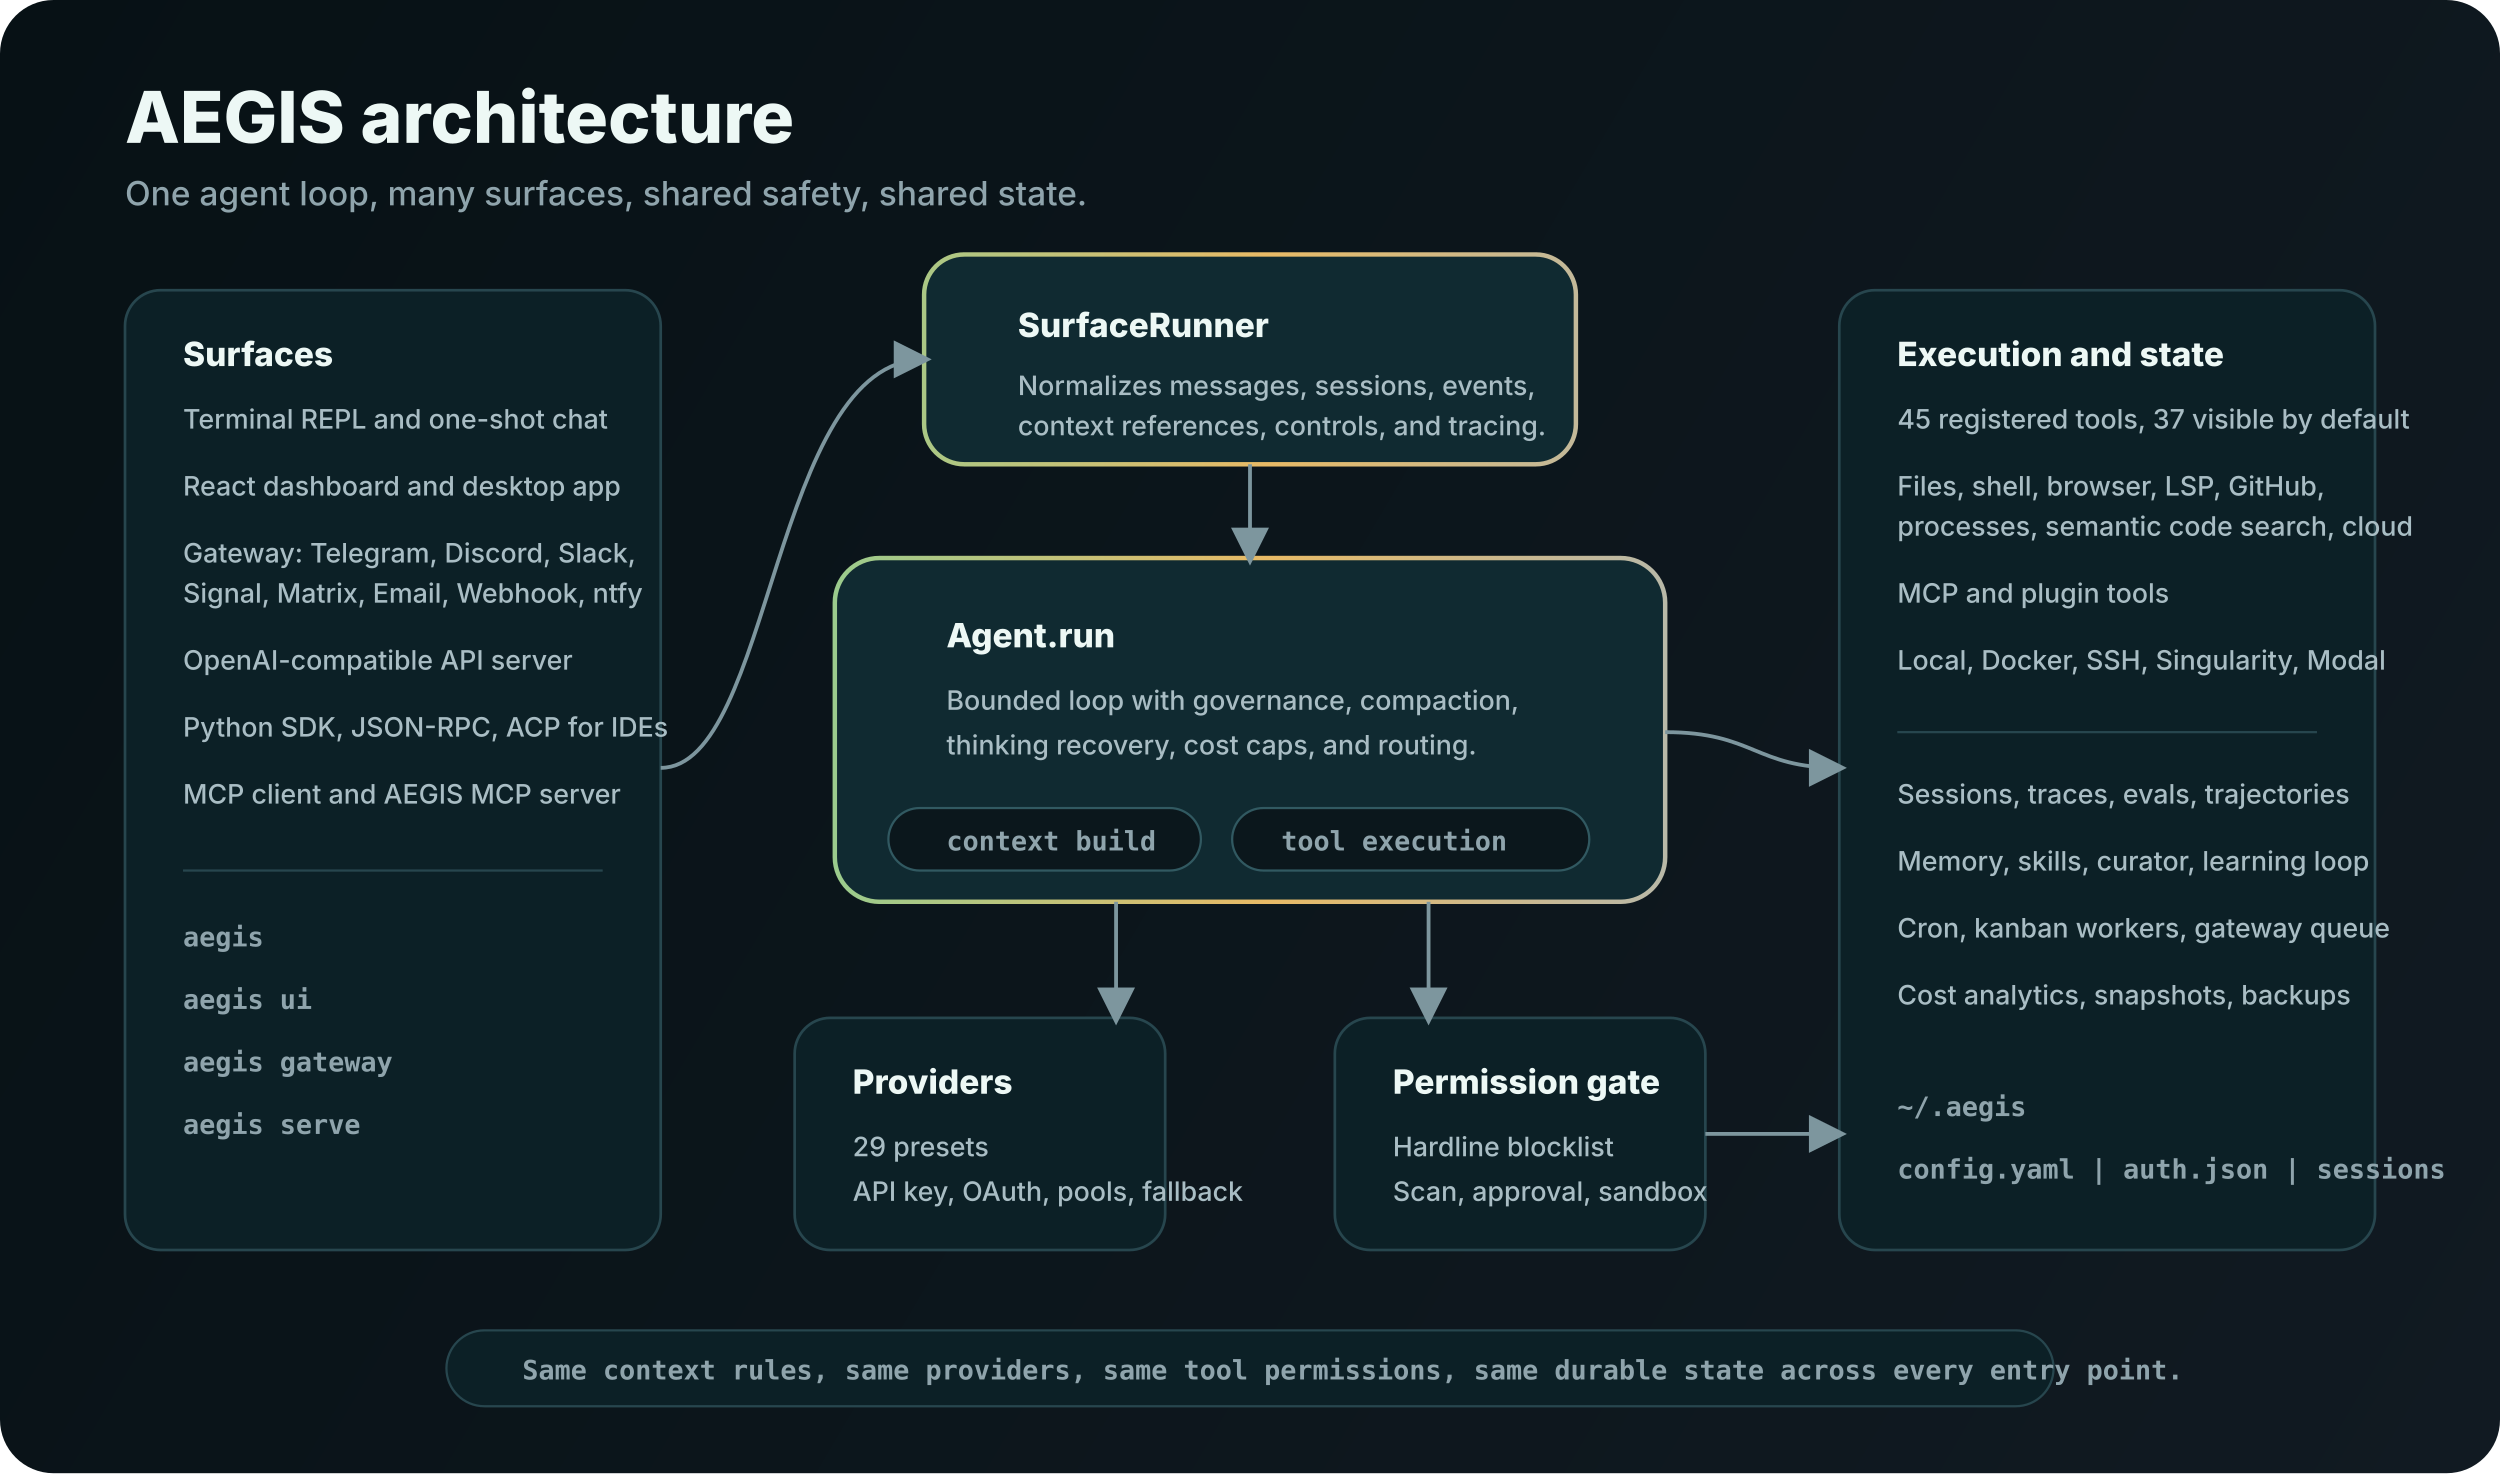
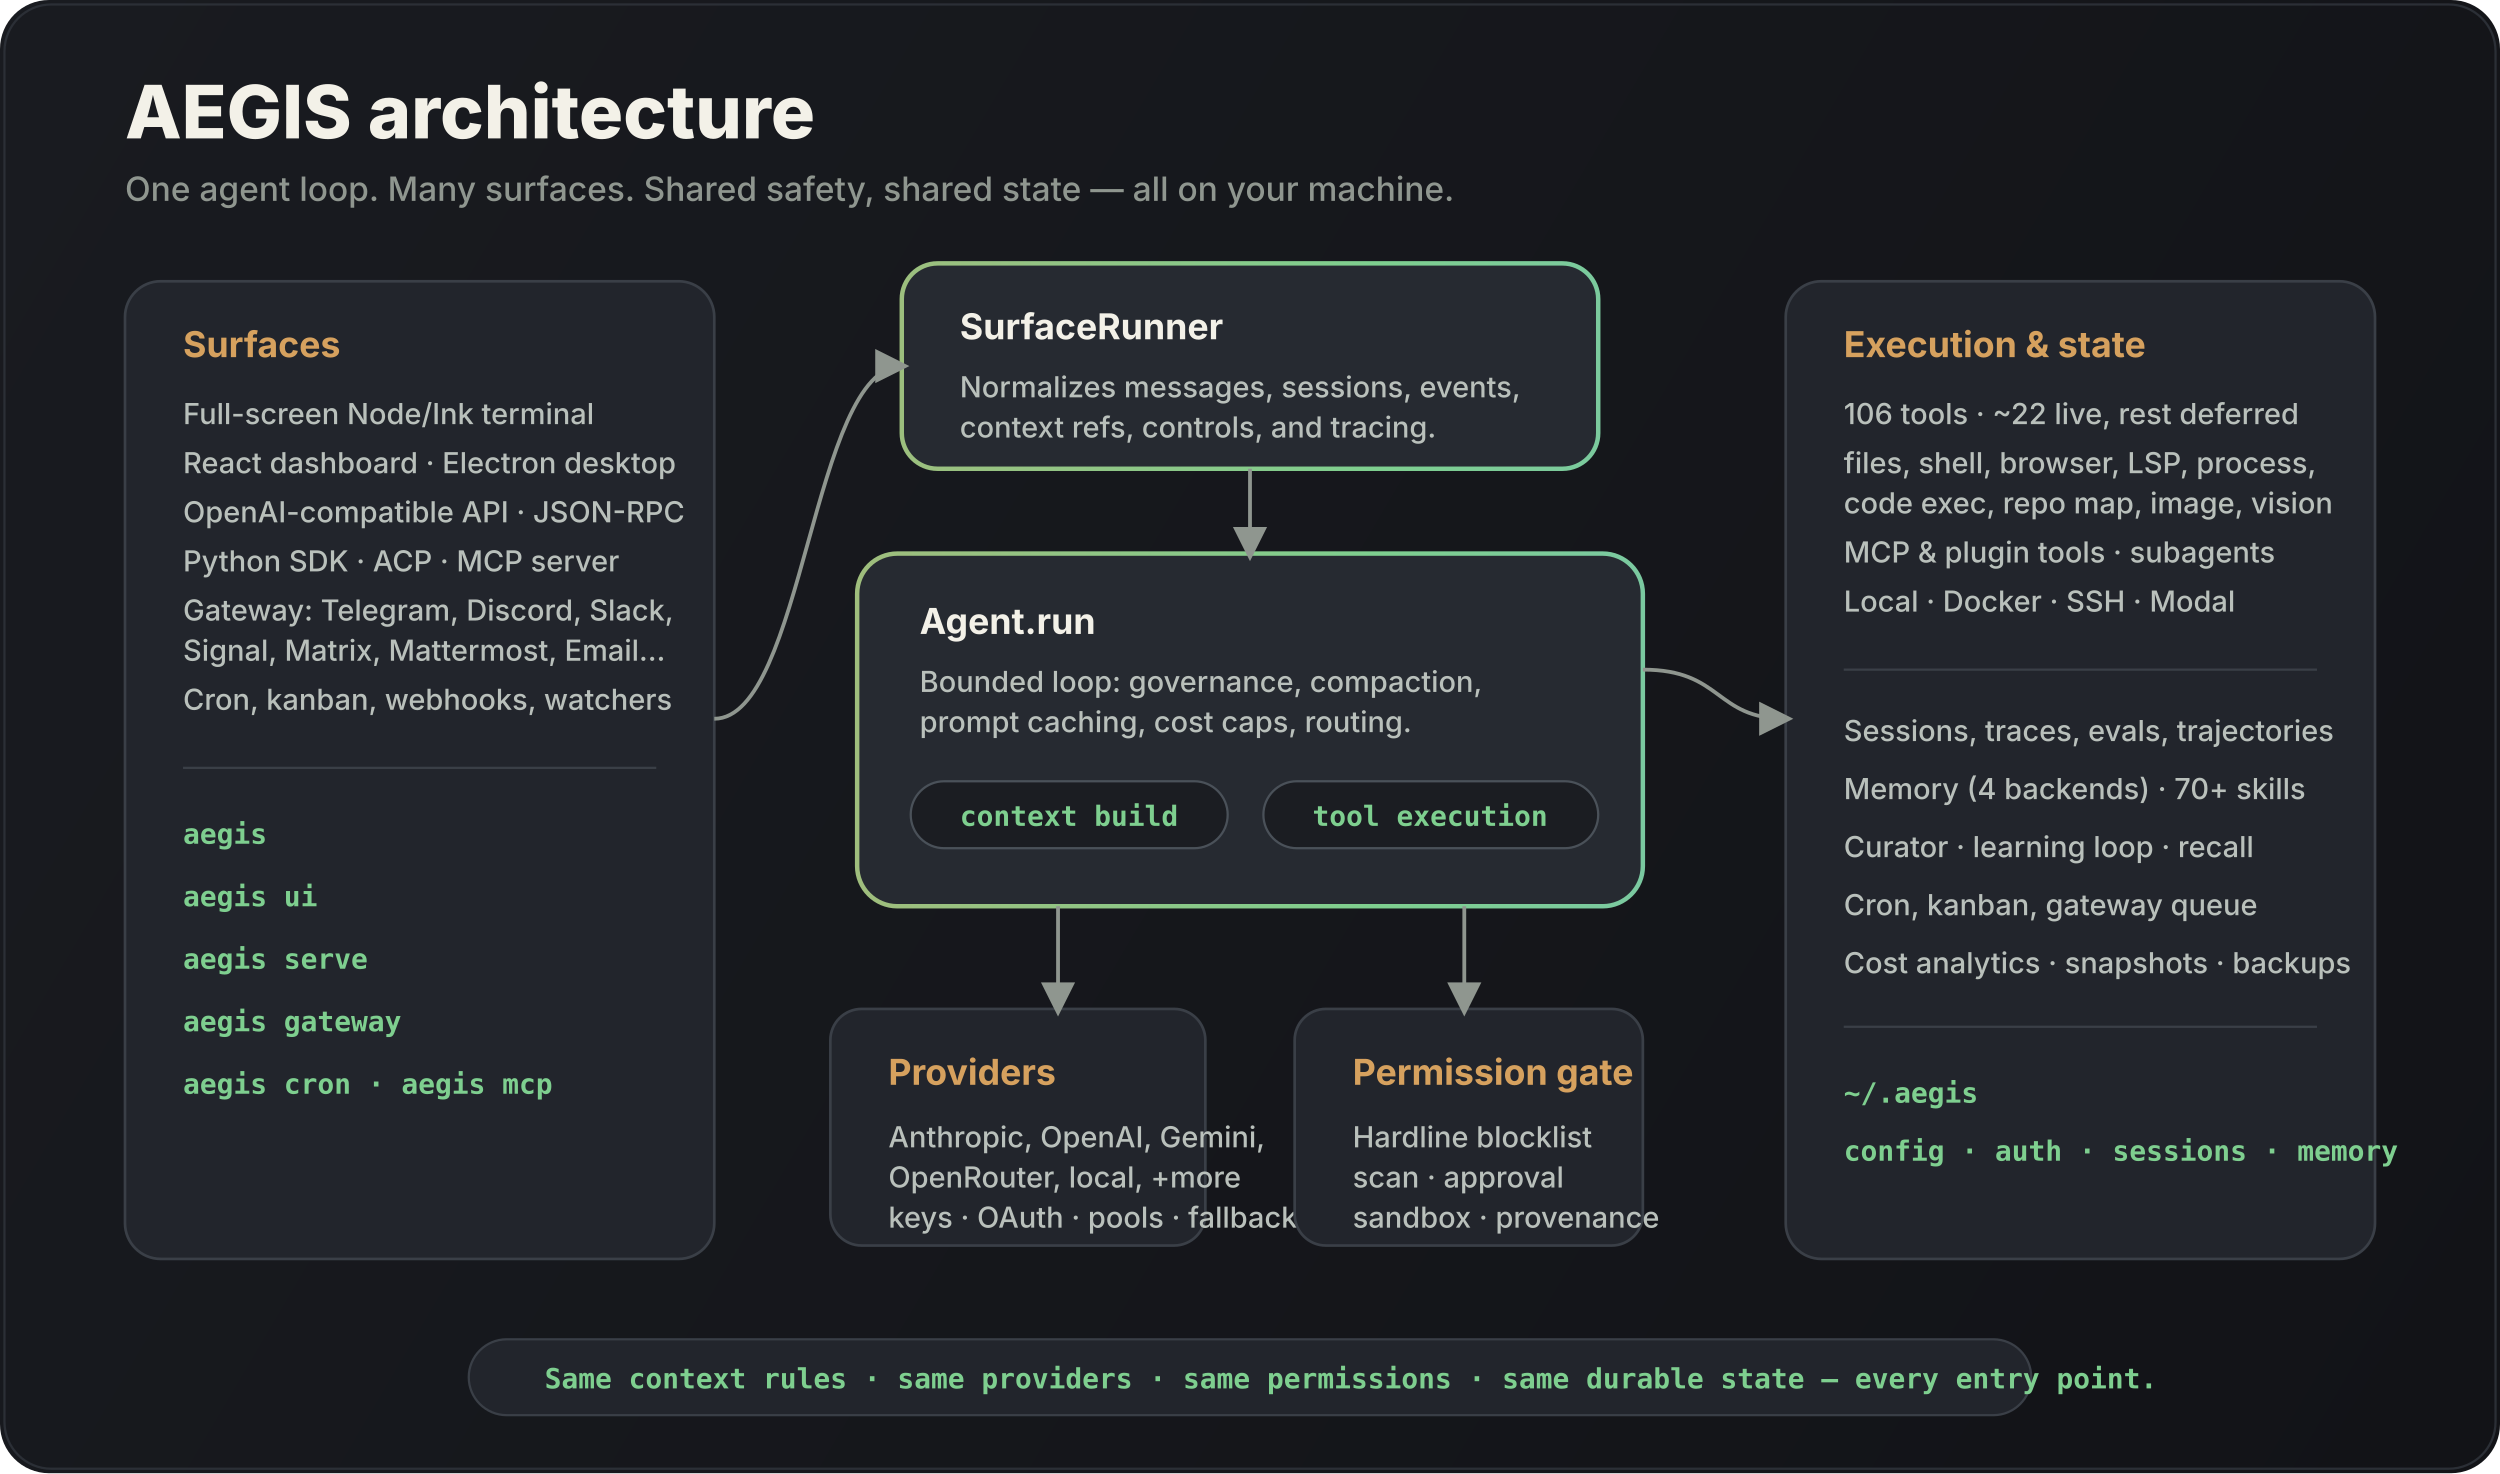
<svg xmlns="http://www.w3.org/2000/svg" width="1120" height="660" viewBox="0 0 1120 660" role="img" aria-label="AEGIS architecture map">
  <defs>
-     <linearGradient id="sysBg" x1="0" y1="0" x2="1120" y2="660" gradientUnits="userSpaceOnUse">
-       <stop offset="0" stop-color="#071115" />
-       <stop offset="1" stop-color="#111a22" />
+     <linearGradient id="bg" x1="0" y1="0" x2="1120" y2="660" gradientUnits="userSpaceOnUse">
+       <stop offset="0" stop-color="#191b20" />
+       <stop offset="1" stop-color="#121317" />
    </linearGradient>
-     <linearGradient id="sysLine" x1="120" y1="0" x2="980" y2="0" gradientUnits="userSpaceOnUse">
-       <stop offset="0" stop-color="#36e2c0" />
-       <stop offset="0.52" stop-color="#e8ba66" />
-       <stop offset="1" stop-color="#7ab7ff" />
+     <linearGradient id="accent" x1="0" y1="0" x2="1120" y2="0" gradientUnits="userSpaceOnUse">
+       <stop offset="0" stop-color="#d6a15e" />
+       <stop offset="0.55" stop-color="#7ecf8f" />
+       <stop offset="1" stop-color="#6fb7d8" />
    </linearGradient>
-     <marker id="arrow" markerWidth="10" markerHeight="10" refX="8" refY="5" orient="auto">
-       <path d="M0 0 10 5 0 10z" fill="#7d969e" />
+     <marker id="arr" markerWidth="9" markerHeight="9" refX="7" refY="4.5" orient="auto">
+       <path d="M0 0 9 4.5 0 9z" fill="#8f968f" />
    </marker>
    <style>
-       .title{font:800 32px Inter,ui-sans-serif,Segoe UI,sans-serif;fill:#edf8f5}
-       .sub{font:500 15px Inter,ui-sans-serif,Segoe UI,sans-serif;fill:#8fa4ac}
-       .h{font:800 15px Inter,ui-sans-serif,Segoe UI,sans-serif;fill:#edf8f5}
-       .p{font:500 12px Inter,ui-sans-serif,Segoe UI,sans-serif;fill:#a9bdc4}
-       .mono{font:600 12px ui-monospace,Menlo,Consolas,monospace;fill:#8fa4ac}
-       .box{fill:#0c2026;stroke:#27464e;stroke-width:1.2}
-       .core{fill:#102a31;stroke:url(#sysLine);stroke-width:2}
-       .link{stroke:#7d969e;stroke-width:1.7;fill:none;marker-end:url(#arrow)}
+       .title{font:800 33px Inter,ui-sans-serif,Segoe UI,sans-serif;fill:#f3f1e8}
+       .sub{font:500 15px Inter,ui-sans-serif,Segoe UI,sans-serif;fill:#8f968f}
+       .h{font:700 16px Inter,ui-sans-serif,Segoe UI,sans-serif;fill:#d6a15e}
+       .hc{font:700 16px Inter,ui-sans-serif,Segoe UI,sans-serif;fill:#f3f1e8}
+       .p{font:500 13px Inter,ui-sans-serif,Segoe UI,sans-serif;fill:#b9c0bb}
+       .mono{font:600 12.5px ui-monospace,Menlo,Consolas,monospace;fill:#7ecf8f}
+       .box{fill:#22252c;stroke:#3a3f47;stroke-width:1.2}
+       .core{fill:#262a31;stroke:url(#accent);stroke-width:2}
+       .pill{fill:#1b1d22;stroke:#4a5159}
+       .link{stroke:#8f968f;stroke-width:1.7;fill:none;marker-end:url(#arr)}
    </style>
  </defs>
-   <rect width="1120" height="660" rx="24" fill="url(#sysBg)" />
-   <text x="56" y="64" class="title">AEGIS architecture</text>
-   <text x="56" y="92" class="sub">One agent loop, many surfaces, shared safety, shared state.</text>
-   <rect x="56" y="130" width="240" height="430" rx="16" class="box" />
-   <text x="82" y="164" class="h">Surfaces</text>
-   <text x="82" y="192" class="p">Terminal REPL and one-shot chat</text>
-   <text x="82" y="222" class="p">React dashboard and desktop app</text>
-   <text x="82" y="252" class="p">Gateway: Telegram, Discord, Slack,</text>
-   <text x="82" y="270" class="p">Signal, Matrix, Email, Webhook, ntfy</text>
-   <text x="82" y="300" class="p">OpenAI-compatible API server</text>
-   <text x="82" y="330" class="p">Python SDK, JSON-RPC, ACP for IDEs</text>
-   <text x="82" y="360" class="p">MCP client and AEGIS MCP server</text>
-   <path d="M82 390h188" stroke="#27464e" />
-   <text x="82" y="424" class="mono">aegis</text>
-   <text x="82" y="452" class="mono">aegis ui</text>
-   <text x="82" y="480" class="mono">aegis gateway</text>
-   <text x="82" y="508" class="mono">aegis serve</text>
-   <rect x="414" y="114" width="292" height="94" rx="18" class="core" />
-   <text x="456" y="151" class="h">SurfaceRunner</text>
-   <text x="456" y="177" class="p">Normalizes messages, sessions, events,</text>
-   <text x="456" y="195" class="p">context references, controls, and tracing.</text>
-   <rect x="374" y="250" width="372" height="154" rx="20" class="core" />
-   <text x="424" y="290" class="h">Agent.run</text>
-   <text x="424" y="318" class="p">Bounded loop with governance, compaction,</text>
-   <text x="424" y="338" class="p">thinking recovery, cost caps, and routing.</text>
-   <g>
-     <rect x="398" y="362" width="140" height="28" rx="14" fill="#0b171c" stroke="#315961" />
-     <text x="424" y="381" class="mono">context build</text>
-     <rect x="552" y="362" width="160" height="28" rx="14" fill="#0b171c" stroke="#315961" />
-     <text x="574" y="381" class="mono">tool execution</text>
-   </g>
-   <rect x="356" y="456" width="166" height="104" rx="16" class="box" />
-   <text x="382" y="490" class="h">Providers</text>
-   <text x="382" y="518" class="p">29 presets</text>
-   <text x="382" y="538" class="p">API key, OAuth, pools, fallback</text>
-   <rect x="598" y="456" width="166" height="104" rx="16" class="box" />
-   <text x="624" y="490" class="h">Permission gate</text>
-   <text x="624" y="518" class="p">Hardline blocklist</text>
-   <text x="624" y="538" class="p">Scan, approval, sandbox</text>
-   <rect x="824" y="130" width="240" height="430" rx="16" class="box" />
-   <text x="850" y="164" class="h">Execution and state</text>
-   <text x="850" y="192" class="p">45 registered tools, 37 visible by default</text>
-   <text x="850" y="222" class="p">Files, shell, browser, LSP, GitHub,</text>
-   <text x="850" y="240" class="p">processes, semantic code search, cloud</text>
-   <text x="850" y="270" class="p">MCP and plugin tools</text>
-   <text x="850" y="300" class="p">Local, Docker, SSH, Singularity, Modal</text>
-   <path d="M850 328h188" stroke="#27464e" />
-   <text x="850" y="360" class="p">Sessions, traces, evals, trajectories</text>
-   <text x="850" y="390" class="p">Memory, skills, curator, learning loop</text>
-   <text x="850" y="420" class="p">Cron, kanban workers, gateway queue</text>
-   <text x="850" y="450" class="p">Cost analytics, snapshots, backups</text>
-   <text x="850" y="500" class="mono">~/.aegis</text>
-   <text x="850" y="528" class="mono">config.yaml | auth.json | sessions</text>
-   <path d="M296 344C346 344 346 161 414 161" class="link" />
-   <path d="M560 208v42" class="link" />
-   <path d="M500 404v52" class="link" />
-   <path d="M640 404v52" class="link" />
-   <path d="M746 328C786 328 786 344 824 344" class="link" />
-   <path d="M764 508C790 508 796 508 824 508" class="link" />
-   <rect x="200" y="596" width="720" height="34" rx="17" fill="#0c2026" stroke="#27464e" />
-   <text x="234" y="618" class="mono">Same context rules, same providers, same tool permissions, same durable state across every entry point.</text>
+   <rect width="1120" height="660" rx="22" fill="url(#bg)" />
+   <rect x="2" y="2" width="1116" height="656" rx="21" fill="none" stroke="#2b2f36" />
+   <text x="56" y="62" class="title">AEGIS architecture</text>
+   <text x="56" y="90" class="sub">One agent loop. Many surfaces. Shared safety, shared state — all on your machine.</text>
+   <rect x="56" y="126" width="264" height="438" rx="16" class="box" />
+   <text x="82" y="160" class="h">Surfaces</text>
+   <text x="82" y="190" class="p">Full-screen Node/Ink terminal</text>
+   <text x="82" y="212" class="p">React dashboard · Electron desktop</text>
+   <text x="82" y="234" class="p">OpenAI-compatible API · JSON-RPC</text>
+   <text x="82" y="256" class="p">Python SDK · ACP · MCP server</text>
+   <text x="82" y="278" class="p">Gateway: Telegram, Discord, Slack,</text>
+   <text x="82" y="296" class="p">Signal, Matrix, Mattermost, Email…</text>
+   <text x="82" y="318" class="p">Cron, kanban, webhooks, watchers</text>
+   <path d="M82 344h212" stroke="#3a3f47" />
+   <text x="82" y="378" class="mono">aegis</text>
+   <text x="82" y="406" class="mono">aegis ui</text>
+   <text x="82" y="434" class="mono">aegis serve</text>
+   <text x="82" y="462" class="mono">aegis gateway</text>
+   <text x="82" y="490" class="mono">aegis cron · aegis mcp</text>
+   <rect x="404" y="118" width="312" height="92" rx="16" class="core" />
+   <text x="430" y="152" class="hc">SurfaceRunner</text>
+   <text x="430" y="178" class="p">Normalizes messages, sessions, events,</text>
+   <text x="430" y="196" class="p">context refs, controls, and tracing.</text>
+   <rect x="384" y="248" width="352" height="158" rx="18" class="core" />
+   <text x="412" y="284" class="hc">Agent.run</text>
+   <text x="412" y="310" class="p">Bounded loop: governance, compaction,</text>
+   <text x="412" y="328" class="p">prompt caching, cost caps, routing.</text>
+   <rect x="408" y="350" width="142" height="30" rx="15" class="pill" />
+   <text x="430" y="370" class="mono">context build</text>
+   <rect x="566" y="350" width="150" height="30" rx="15" class="pill" />
+   <text x="588" y="370" class="mono">tool execution</text>
+   <rect x="372" y="452" width="168" height="106" rx="14" class="box" />
+   <text x="398" y="486" class="h">Providers</text>
+   <text x="398" y="514" class="p">Anthropic, OpenAI, Gemini,</text>
+   <text x="398" y="532" class="p">OpenRouter, local, +more</text>
+   <text x="398" y="550" class="p">keys · OAuth · pools · fallback</text>
+   <rect x="580" y="452" width="156" height="106" rx="14" class="box" />
+   <text x="606" y="486" class="h">Permission gate</text>
+   <text x="606" y="514" class="p">Hardline blocklist</text>
+   <text x="606" y="532" class="p">scan · approval</text>
+   <text x="606" y="550" class="p">sandbox · provenance</text>
+   <rect x="800" y="126" width="264" height="438" rx="16" class="box" />
+   <text x="826" y="160" class="h">Execution &amp; state</text>
+   <text x="826" y="190" class="p">106 tools · ~22 live, rest deferred</text>
+   <text x="826" y="212" class="p">files, shell, browser, LSP, process,</text>
+   <text x="826" y="230" class="p">code exec, repo map, image, vision</text>
+   <text x="826" y="252" class="p">MCP &amp; plugin tools · subagents</text>
+   <text x="826" y="274" class="p">Local · Docker · SSH · Modal</text>
+   <path d="M826 300h212" stroke="#3a3f47" />
+   <text x="826" y="332" class="p">Sessions, traces, evals, trajectories</text>
+   <text x="826" y="358" class="p">Memory (4 backends) · 70+ skills</text>
+   <text x="826" y="384" class="p">Curator · learning loop · recall</text>
+   <text x="826" y="410" class="p">Cron, kanban, gateway queue</text>
+   <text x="826" y="436" class="p">Cost analytics · snapshots · backups</text>
+   <path d="M826 460h212" stroke="#3a3f47" />
+   <text x="826" y="494" class="mono">~/.aegis</text>
+   <text x="826" y="520" class="mono">config · auth · sessions · memory</text>
+   <path d="M320 322C360 322 364 164 404 164" class="link" />
+   <path d="M560 210v38" class="link" />
+   <path d="M474 406v46" class="link" />
+   <path d="M656 406v46" class="link" />
+   <path d="M736 300C772 300 768 322 800 322" class="link" />
+   <rect x="210" y="600" width="700" height="34" rx="17" fill="#22252c" stroke="#3a3f47" />
+   <text x="244" y="622" class="mono">Same context rules · same providers · same permissions · same durable state — every entry point.</text>
</svg>
